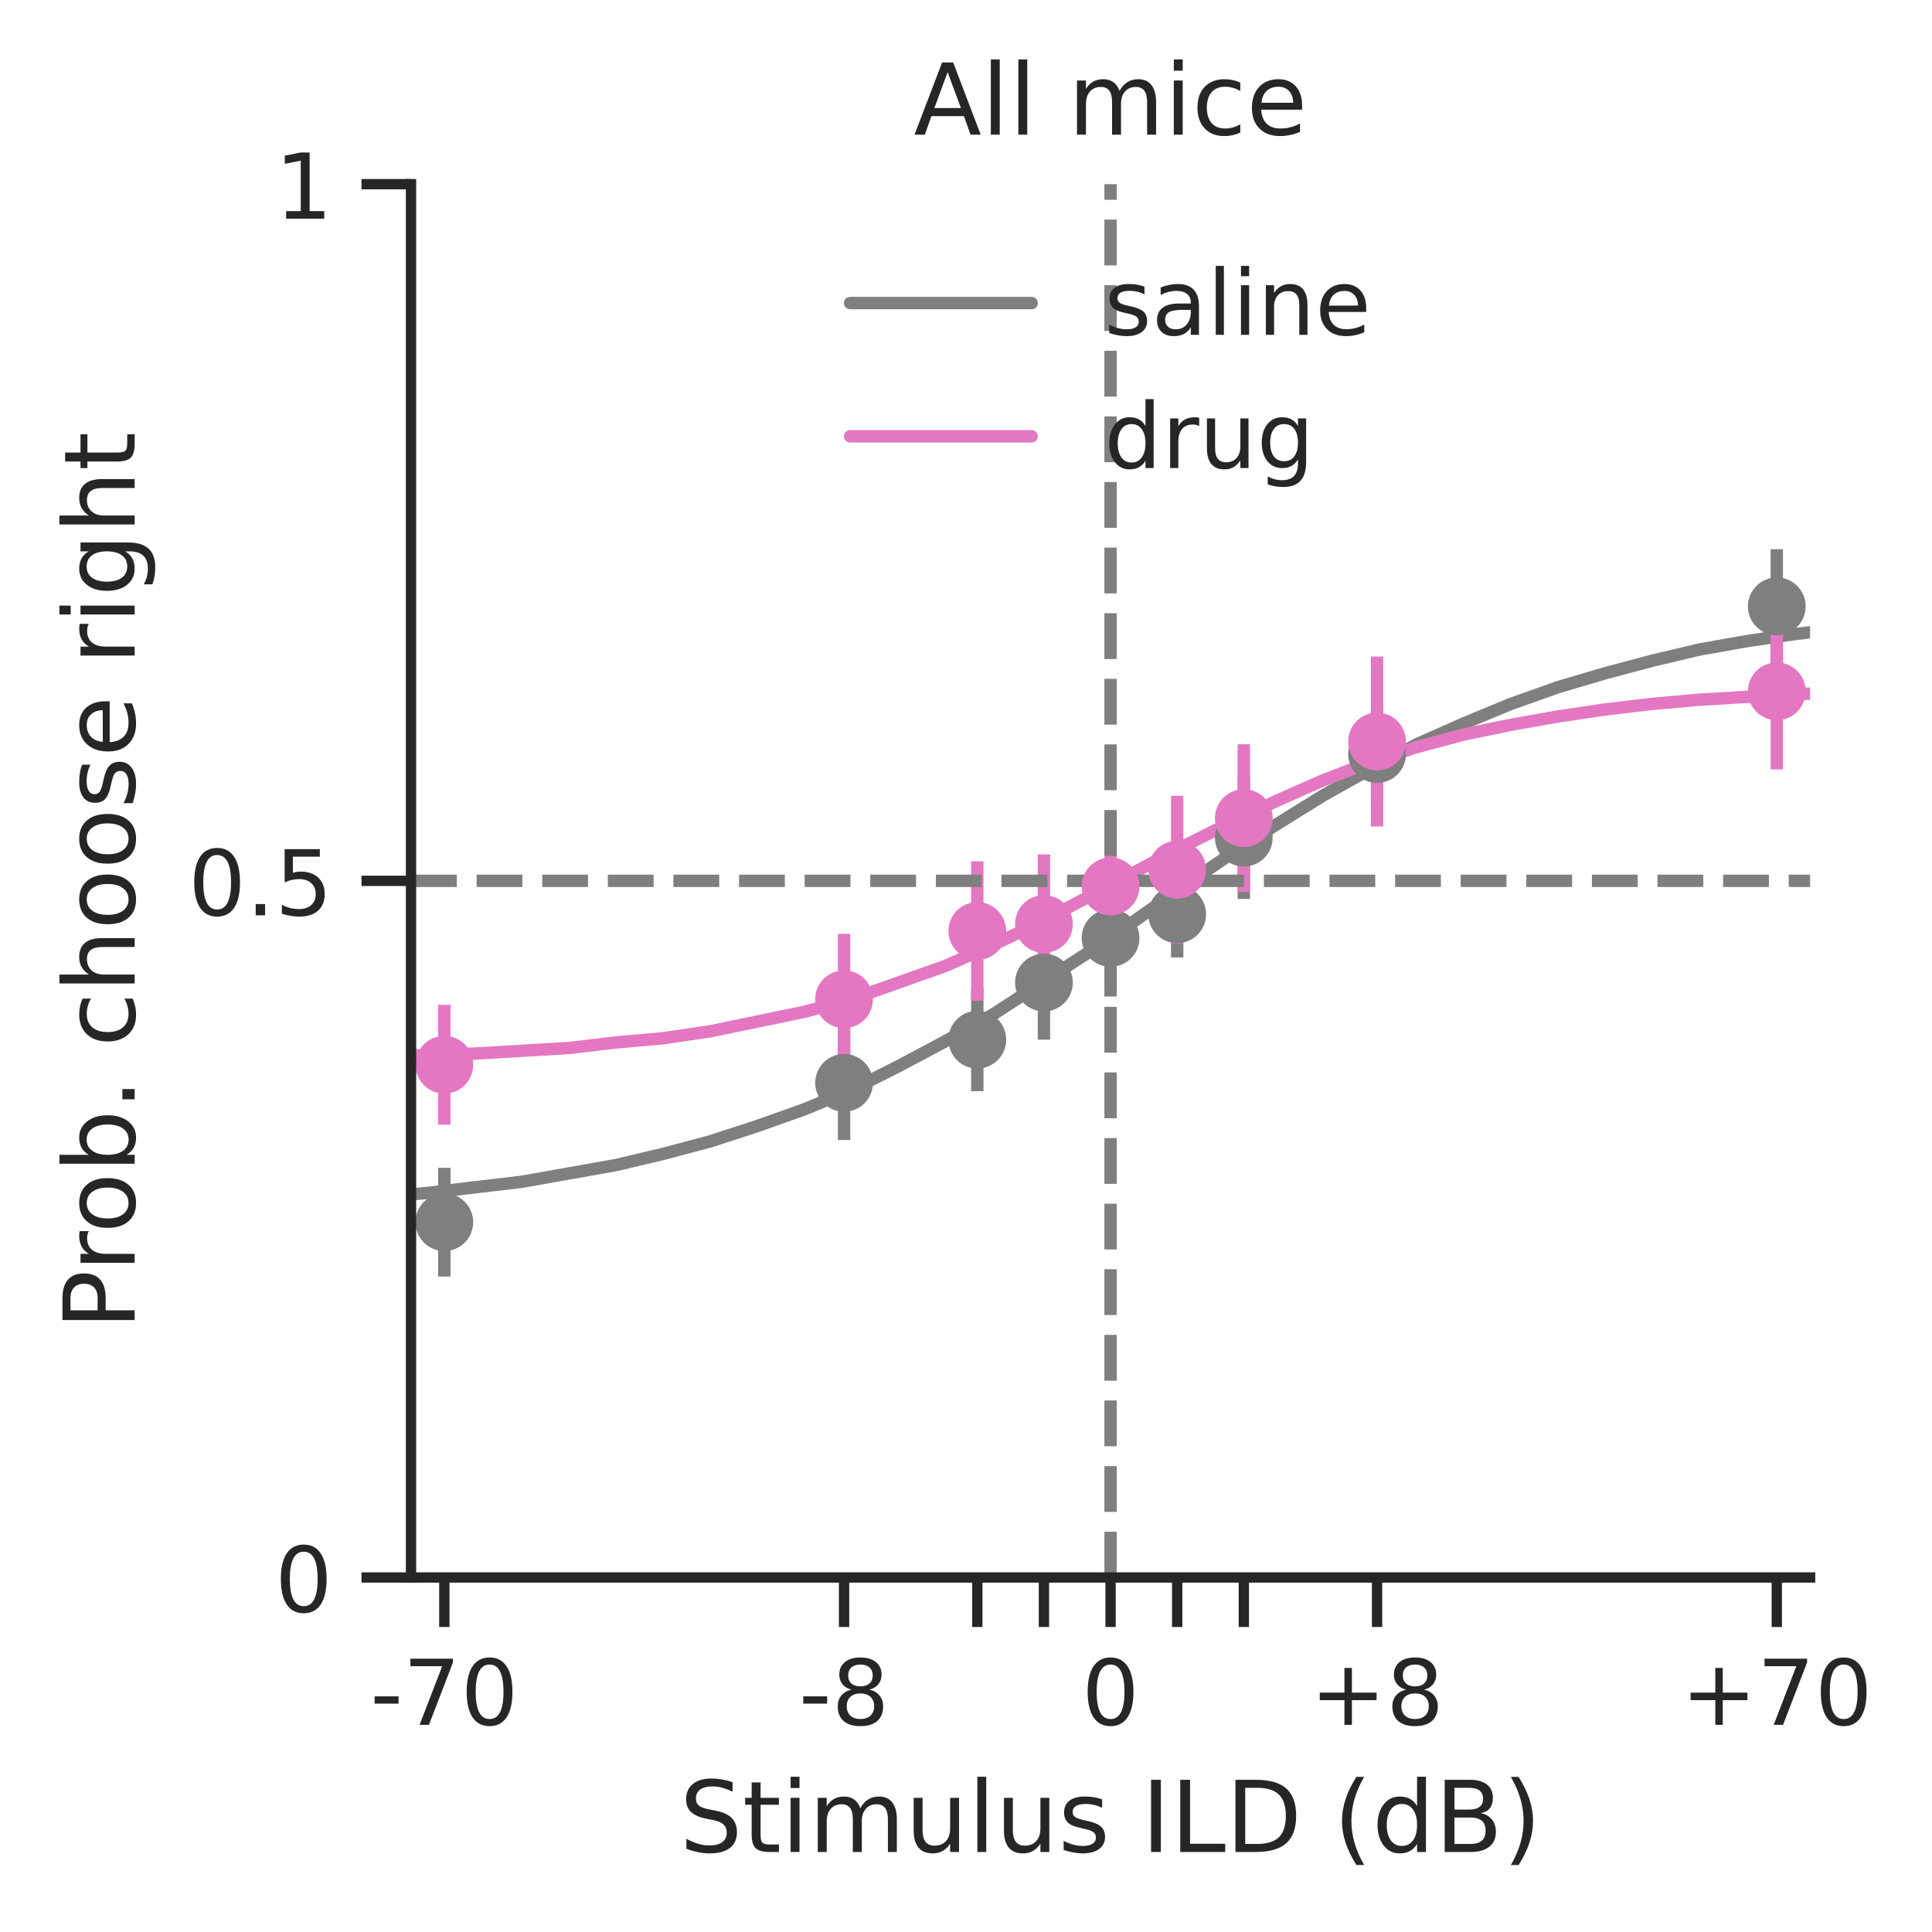
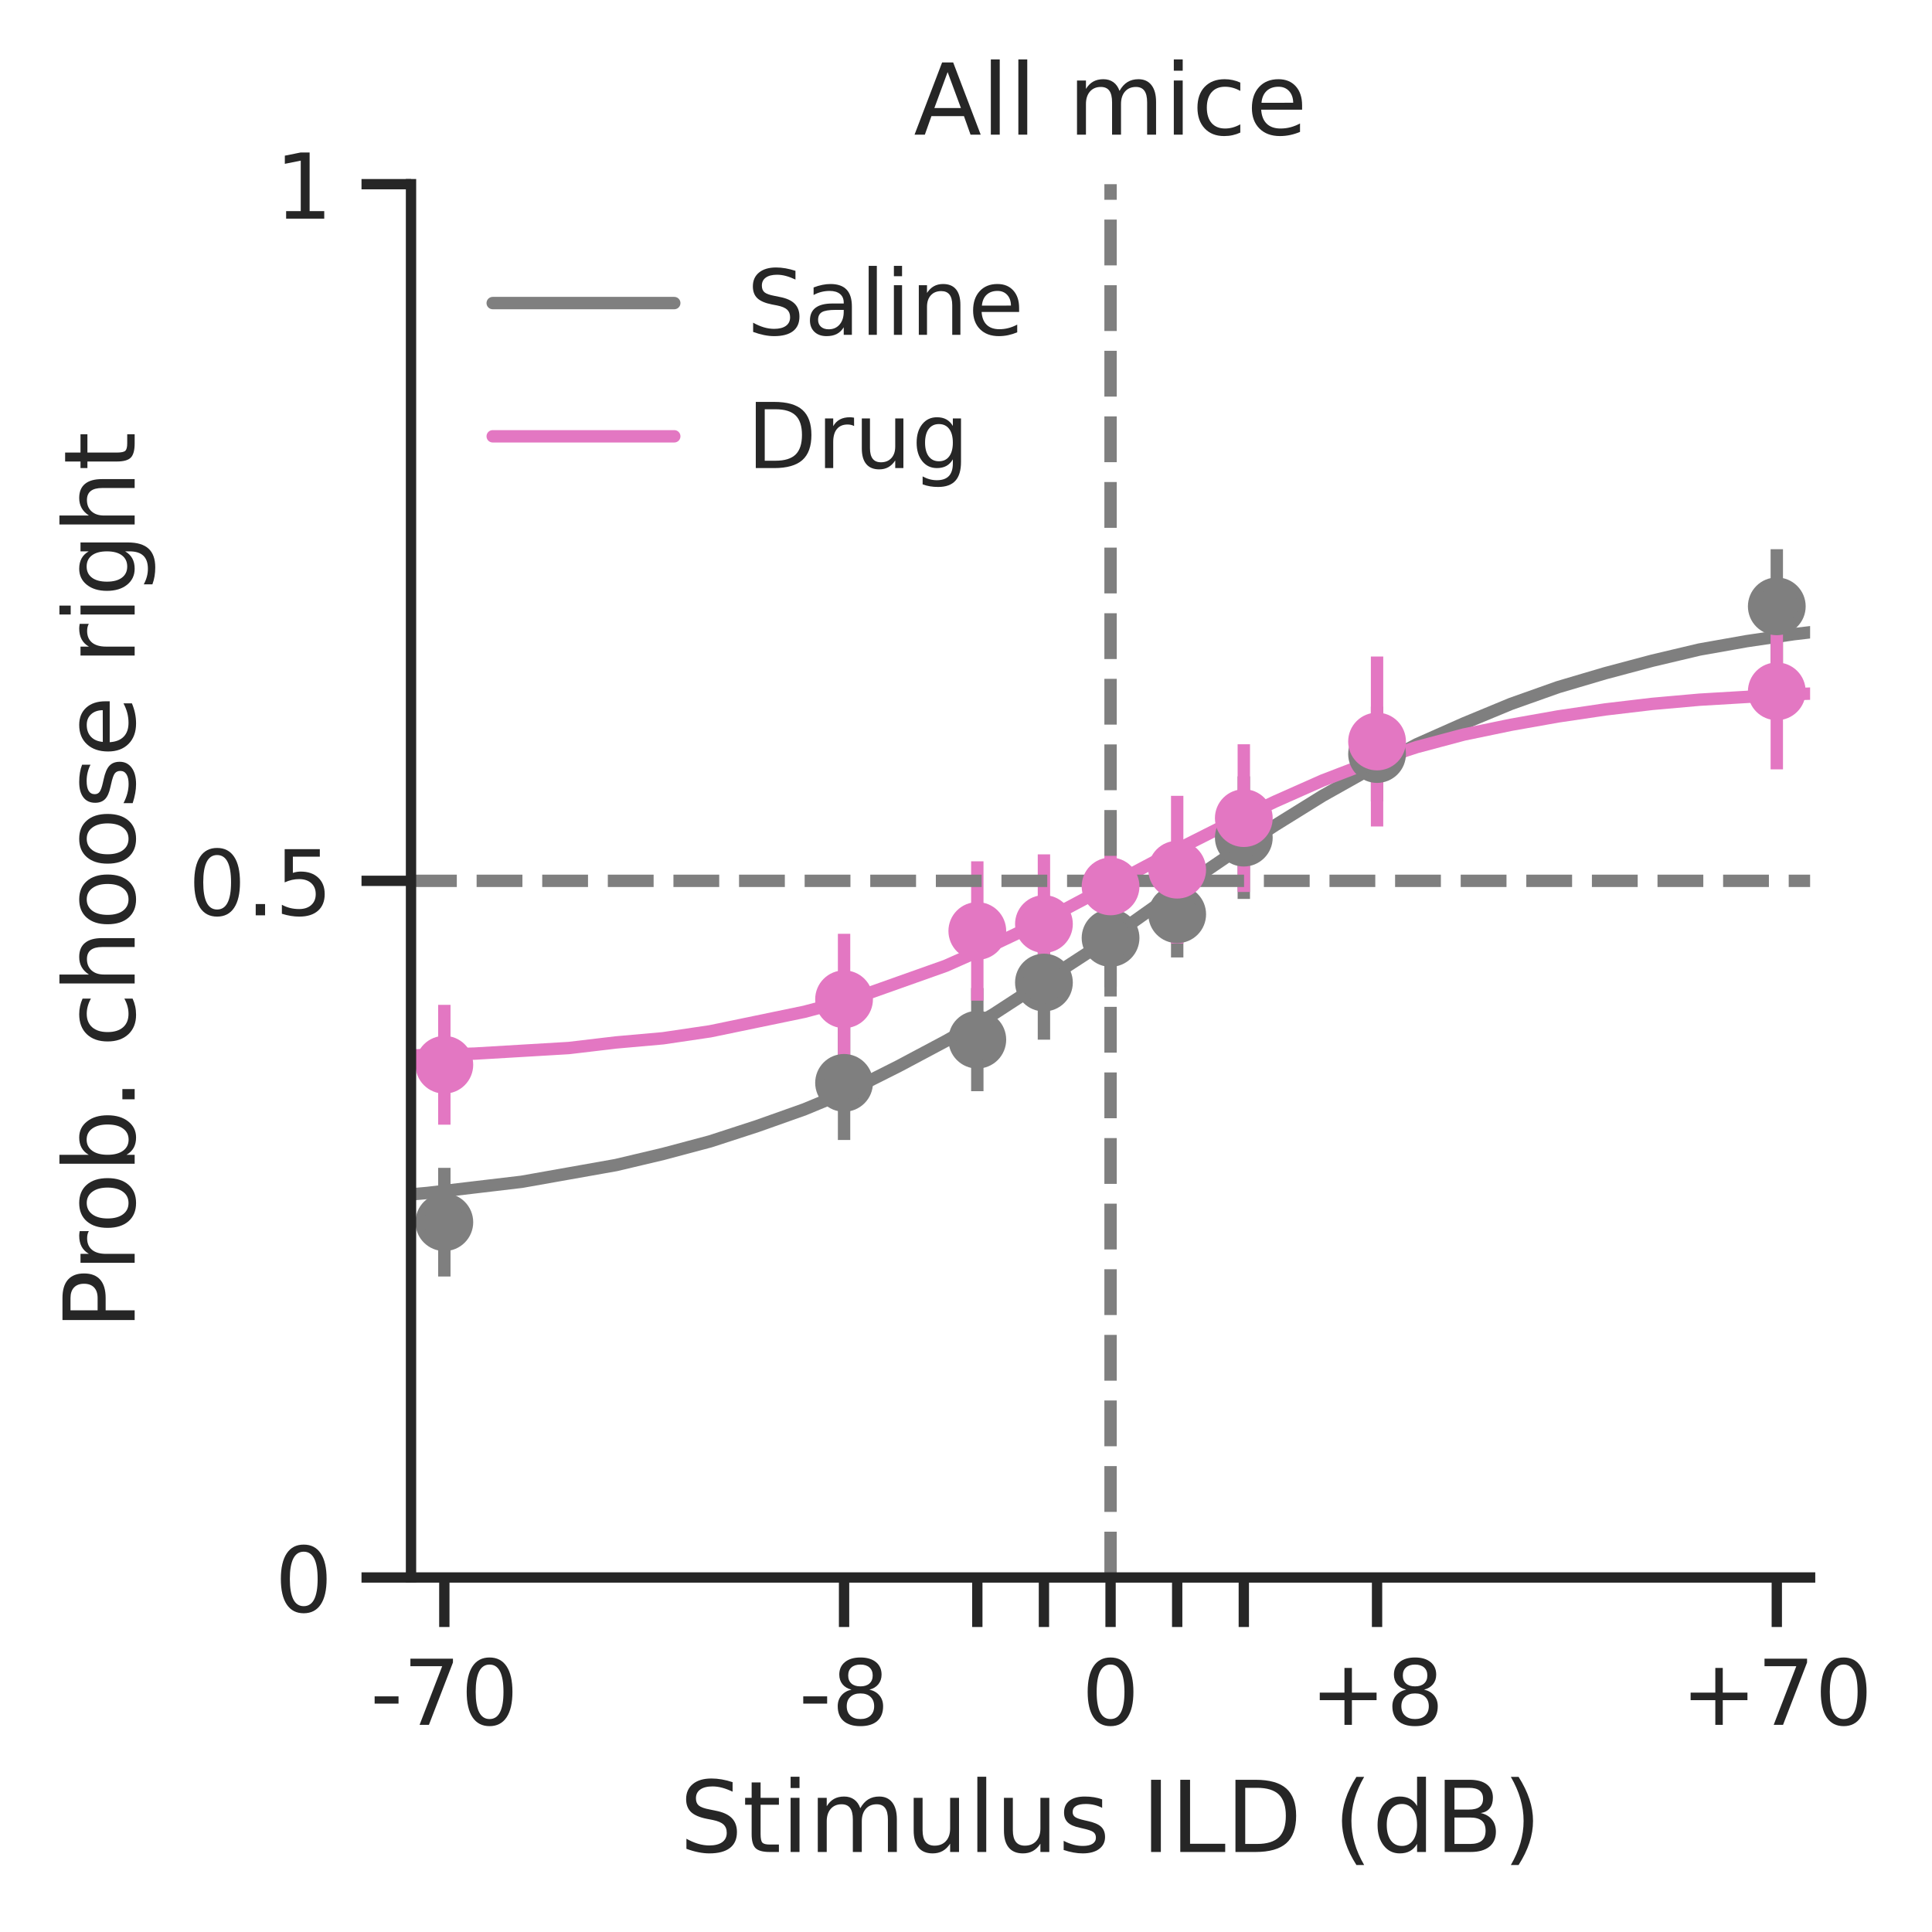
<svg xmlns="http://www.w3.org/2000/svg" xmlns:xlink="http://www.w3.org/1999/xlink" width="234.12pt" height="234.12pt" viewBox="0 0 234.12 234.12" version="1.1">
  <defs>
    <style type="text/css">*{stroke-linejoin: round; stroke-linecap: butt}</style>
  </defs>
  <g id="figure_1">
    <g id="patch_1">
      <path d="M 0 234.12  L 234.12 234.12  L 234.12 0  L 0 0  z " style="fill: #ffffff" />
    </g>
    <g id="axes_1">
      <g id="patch_2">
        <path d="M 49.807 191.16  L 219.349 191.16  L 219.349 22.318  L 49.807 22.318  z " style="fill: #ffffff" />
      </g>
      <g id="matplotlib.axis_1">
        <g id="xtick_1">
          <g id="line2d_1">
            <defs>
-               <path id="m20d8343353" d="M 0 0  L 0 6  " style="stroke: #262626; stroke-width: 1.25" />
-             </defs>
-             <g>
-               <use xlink:href="#m20d8343353" x="53.844" y="191.16" style="fill: #262626; stroke: #262626; stroke-width: 1.25" />
+               <path id="m8e6905bd36" d="M 0 0  L 0 6  " style="stroke: #262626; stroke-width: 1.25" />
+             </defs>
+             <g>
+               <use xlink:href="#m8e6905bd36" x="53.844" y="191.16" style="fill: #262626; stroke: #262626; stroke-width: 1.25" />
            </g>
          </g>
          <g id="text_1">
            <g style="fill: #262626" transform="translate(44.86085 209.0181) scale(0.11 -0.11)">
              <defs>
                <path id="DejaVuSans-2d" d="M 313 2009  L 1997 2009  L 1997 1497  L 313 1497  L 313 2009  z " transform="scale(0.015625)" />
                <path id="DejaVuSans-37" d="M 525 4666  L 3525 4666  L 3525 4397  L 1831 0  L 1172 0  L 2766 4134  L 525 4134  L 525 4666  z " transform="scale(0.015625)" />
                <path id="DejaVuSans-30" d="M 2034 4250  Q 1547 4250 1301 3770  Q 1056 3291 1056 2328  Q 1056 1369 1301 889  Q 1547 409 2034 409  Q 2525 409 2770 889  Q 3016 1369 3016 2328  Q 3016 3291 2770 3770  Q 2525 4250 2034 4250  z M 2034 4750  Q 2819 4750 3233 4129  Q 3647 3509 3647 2328  Q 3647 1150 3233 529  Q 2819 -91 2034 -91  Q 1250 -91 836 529  Q 422 1150 422 2328  Q 422 3509 836 4129  Q 1250 4750 2034 4750  z " transform="scale(0.015625)" />
              </defs>
              <use xlink:href="#DejaVuSans-2d" />
              <use xlink:href="#DejaVuSans-37" transform="translate(36.08398 0)" />
              <use xlink:href="#DejaVuSans-30" transform="translate(99.70703 0)" />
            </g>
          </g>
        </g>
        <g id="xtick_2">
          <g id="line2d_2">
            <g>
-               <use xlink:href="#m20d8343353" x="102.284" y="191.16" style="fill: #262626; stroke: #262626; stroke-width: 1.25" />
+               <use xlink:href="#m8e6905bd36" x="102.284" y="191.16" style="fill: #262626; stroke: #262626; stroke-width: 1.25" />
            </g>
          </g>
          <g id="text_2">
            <g style="fill: #262626" transform="translate(96.80076 209.0181) scale(0.11 -0.11)">
              <defs>
                <path id="DejaVuSans-38" d="M 2034 2216  Q 1584 2216 1326 1975  Q 1069 1734 1069 1313  Q 1069 891 1326 650  Q 1584 409 2034 409  Q 2484 409 2743 651  Q 3003 894 3003 1313  Q 3003 1734 2745 1975  Q 2488 2216 2034 2216  z M 1403 2484  Q 997 2584 770 2862  Q 544 3141 544 3541  Q 544 4100 942 4425  Q 1341 4750 2034 4750  Q 2731 4750 3128 4425  Q 3525 4100 3525 3541  Q 3525 3141 3298 2862  Q 3072 2584 2669 2484  Q 3125 2378 3379 2068  Q 3634 1759 3634 1313  Q 3634 634 3220 271  Q 2806 -91 2034 -91  Q 1263 -91 848 271  Q 434 634 434 1313  Q 434 1759 690 2068  Q 947 2378 1403 2484  z M 1172 3481  Q 1172 3119 1398 2916  Q 1625 2713 2034 2713  Q 2441 2713 2670 2916  Q 2900 3119 2900 3481  Q 2900 3844 2670 4047  Q 2441 4250 2034 4250  Q 1625 4250 1398 4047  Q 1172 3844 1172 3481  z " transform="scale(0.015625)" />
              </defs>
              <use xlink:href="#DejaVuSans-2d" />
              <use xlink:href="#DejaVuSans-38" transform="translate(36.08398 0)" />
            </g>
          </g>
        </g>
        <g id="xtick_3">
          <g id="line2d_3">
            <g>
-               <use xlink:href="#m20d8343353" x="118.431" y="191.16" style="fill: #262626; stroke: #262626; stroke-width: 1.25" />
+               <use xlink:href="#m8e6905bd36" x="118.431" y="191.16" style="fill: #262626; stroke: #262626; stroke-width: 1.25" />
            </g>
          </g>
        </g>
        <g id="xtick_4">
          <g id="line2d_4">
            <g>
-               <use xlink:href="#m20d8343353" x="126.505" y="191.16" style="fill: #262626; stroke: #262626; stroke-width: 1.25" />
+               <use xlink:href="#m8e6905bd36" x="126.505" y="191.16" style="fill: #262626; stroke: #262626; stroke-width: 1.25" />
            </g>
          </g>
        </g>
        <g id="xtick_5">
          <g id="line2d_5">
            <g>
-               <use xlink:href="#m20d8343353" x="134.578" y="191.16" style="fill: #262626; stroke: #262626; stroke-width: 1.25" />
+               <use xlink:href="#m8e6905bd36" x="134.578" y="191.16" style="fill: #262626; stroke: #262626; stroke-width: 1.25" />
            </g>
          </g>
          <g id="text_3">
            <g style="fill: #262626" transform="translate(131.0787 209.0181) scale(0.11 -0.11)">
              <use xlink:href="#DejaVuSans-30" />
            </g>
          </g>
        </g>
        <g id="xtick_6">
          <g id="line2d_6">
            <g>
-               <use xlink:href="#m20d8343353" x="142.652" y="191.16" style="fill: #262626; stroke: #262626; stroke-width: 1.25" />
+               <use xlink:href="#m8e6905bd36" x="142.652" y="191.16" style="fill: #262626; stroke: #262626; stroke-width: 1.25" />
            </g>
          </g>
        </g>
        <g id="xtick_7">
          <g id="line2d_7">
            <g>
-               <use xlink:href="#m20d8343353" x="150.725" y="191.16" style="fill: #262626; stroke: #262626; stroke-width: 1.25" />
+               <use xlink:href="#m8e6905bd36" x="150.725" y="191.16" style="fill: #262626; stroke: #262626; stroke-width: 1.25" />
            </g>
          </g>
        </g>
        <g id="xtick_8">
          <g id="line2d_8">
            <g>
-               <use xlink:href="#m20d8343353" x="166.872" y="191.16" style="fill: #262626; stroke: #262626; stroke-width: 1.25" />
+               <use xlink:href="#m8e6905bd36" x="166.872" y="191.16" style="fill: #262626; stroke: #262626; stroke-width: 1.25" />
            </g>
          </g>
          <g id="text_4">
            <g style="fill: #262626" transform="translate(158.7636 209.0181) scale(0.11 -0.11)">
              <defs>
                <path id="DejaVuSans-2b" d="M 2944 4013  L 2944 2272  L 4684 2272  L 4684 1741  L 2944 1741  L 2944 0  L 2419 0  L 2419 1741  L 678 1741  L 678 2272  L 2419 2272  L 2419 4013  L 2944 4013  z " transform="scale(0.015625)" />
              </defs>
              <use xlink:href="#DejaVuSans-2b" />
              <use xlink:href="#DejaVuSans-38" transform="translate(83.78906 0)" />
            </g>
          </g>
        </g>
        <g id="xtick_9">
          <g id="line2d_9">
            <g>
-               <use xlink:href="#m20d8343353" x="215.312" y="191.16" style="fill: #262626; stroke: #262626; stroke-width: 1.25" />
+               <use xlink:href="#m8e6905bd36" x="215.312" y="191.16" style="fill: #262626; stroke: #262626; stroke-width: 1.25" />
            </g>
          </g>
          <g id="text_5">
            <g style="fill: #262626" transform="translate(203.7048 209.0181) scale(0.11 -0.11)">
              <use xlink:href="#DejaVuSans-2b" />
              <use xlink:href="#DejaVuSans-37" transform="translate(83.78906 0)" />
              <use xlink:href="#DejaVuSans-30" transform="translate(147.4121 0)" />
            </g>
          </g>
        </g>
        <g id="text_6">
          <g style="fill: #262626" transform="translate(82.35375 224.4239) scale(0.12 -0.12)">
            <defs>
              <path id="DejaVuSans-53" d="M 3425 4513  L 3425 3897  Q 3066 4069 2747 4153  Q 2428 4238 2131 4238  Q 1616 4238 1336 4038  Q 1056 3838 1056 3469  Q 1056 3159 1242 3001  Q 1428 2844 1947 2747  L 2328 2669  Q 3034 2534 3370 2195  Q 3706 1856 3706 1288  Q 3706 609 3251 259  Q 2797 -91 1919 -91  Q 1588 -91 1214 -16  Q 841 59 441 206  L 441 856  Q 825 641 1194 531  Q 1563 422 1919 422  Q 2459 422 2753 634  Q 3047 847 3047 1241  Q 3047 1584 2836 1778  Q 2625 1972 2144 2069  L 1759 2144  Q 1053 2284 737 2584  Q 422 2884 422 3419  Q 422 4038 858 4394  Q 1294 4750 2059 4750  Q 2388 4750 2728 4690  Q 3069 4631 3425 4513  z " transform="scale(0.015625)" />
              <path id="DejaVuSans-74" d="M 1172 4494  L 1172 3500  L 2356 3500  L 2356 3053  L 1172 3053  L 1172 1153  Q 1172 725 1289 603  Q 1406 481 1766 481  L 2356 481  L 2356 0  L 1766 0  Q 1100 0 847 248  Q 594 497 594 1153  L 594 3053  L 172 3053  L 172 3500  L 594 3500  L 594 4494  L 1172 4494  z " transform="scale(0.015625)" />
              <path id="DejaVuSans-69" d="M 603 3500  L 1178 3500  L 1178 0  L 603 0  L 603 3500  z M 603 4863  L 1178 4863  L 1178 4134  L 603 4134  L 603 4863  z " transform="scale(0.015625)" />
              <path id="DejaVuSans-6d" d="M 3328 2828  Q 3544 3216 3844 3400  Q 4144 3584 4550 3584  Q 5097 3584 5394 3201  Q 5691 2819 5691 2113  L 5691 0  L 5113 0  L 5113 2094  Q 5113 2597 4934 2840  Q 4756 3084 4391 3084  Q 3944 3084 3684 2787  Q 3425 2491 3425 1978  L 3425 0  L 2847 0  L 2847 2094  Q 2847 2600 2669 2842  Q 2491 3084 2119 3084  Q 1678 3084 1418 2786  Q 1159 2488 1159 1978  L 1159 0  L 581 0  L 581 3500  L 1159 3500  L 1159 2956  Q 1356 3278 1631 3431  Q 1906 3584 2284 3584  Q 2666 3584 2933 3390  Q 3200 3197 3328 2828  z " transform="scale(0.015625)" />
              <path id="DejaVuSans-75" d="M 544 1381  L 544 3500  L 1119 3500  L 1119 1403  Q 1119 906 1312 657  Q 1506 409 1894 409  Q 2359 409 2629 706  Q 2900 1003 2900 1516  L 2900 3500  L 3475 3500  L 3475 0  L 2900 0  L 2900 538  Q 2691 219 2414 64  Q 2138 -91 1772 -91  Q 1169 -91 856 284  Q 544 659 544 1381  z M 1991 3584  L 1991 3584  z " transform="scale(0.015625)" />
              <path id="DejaVuSans-6c" d="M 603 4863  L 1178 4863  L 1178 0  L 603 0  L 603 4863  z " transform="scale(0.015625)" />
              <path id="DejaVuSans-73" d="M 2834 3397  L 2834 2853  Q 2591 2978 2328 3040  Q 2066 3103 1784 3103  Q 1356 3103 1142 2972  Q 928 2841 928 2578  Q 928 2378 1081 2264  Q 1234 2150 1697 2047  L 1894 2003  Q 2506 1872 2764 1633  Q 3022 1394 3022 966  Q 3022 478 2636 193  Q 2250 -91 1575 -91  Q 1294 -91 989 -36  Q 684 19 347 128  L 347 722  Q 666 556 975 473  Q 1284 391 1588 391  Q 1994 391 2212 530  Q 2431 669 2431 922  Q 2431 1156 2273 1281  Q 2116 1406 1581 1522  L 1381 1569  Q 847 1681 609 1914  Q 372 2147 372 2553  Q 372 3047 722 3315  Q 1072 3584 1716 3584  Q 2034 3584 2315 3537  Q 2597 3491 2834 3397  z " transform="scale(0.015625)" />
              <path id="DejaVuSans-20" transform="scale(0.015625)" />
              <path id="DejaVuSans-49" d="M 628 4666  L 1259 4666  L 1259 0  L 628 0  L 628 4666  z " transform="scale(0.015625)" />
              <path id="DejaVuSans-4c" d="M 628 4666  L 1259 4666  L 1259 531  L 3531 531  L 3531 0  L 628 0  L 628 4666  z " transform="scale(0.015625)" />
              <path id="DejaVuSans-44" d="M 1259 4147  L 1259 519  L 2022 519  Q 2988 519 3436 956  Q 3884 1394 3884 2338  Q 3884 3275 3436 3711  Q 2988 4147 2022 4147  L 1259 4147  z M 628 4666  L 1925 4666  Q 3281 4666 3915 4102  Q 4550 3538 4550 2338  Q 4550 1131 3912 565  Q 3275 0 1925 0  L 628 0  L 628 4666  z " transform="scale(0.015625)" />
              <path id="DejaVuSans-28" d="M 1984 4856  Q 1566 4138 1362 3434  Q 1159 2731 1159 2009  Q 1159 1288 1364 580  Q 1569 -128 1984 -844  L 1484 -844  Q 1016 -109 783 600  Q 550 1309 550 2009  Q 550 2706 781 3412  Q 1013 4119 1484 4856  L 1984 4856  z " transform="scale(0.015625)" />
              <path id="DejaVuSans-64" d="M 2906 2969  L 2906 4863  L 3481 4863  L 3481 0  L 2906 0  L 2906 525  Q 2725 213 2448 61  Q 2172 -91 1784 -91  Q 1150 -91 751 415  Q 353 922 353 1747  Q 353 2572 751 3078  Q 1150 3584 1784 3584  Q 2172 3584 2448 3432  Q 2725 3281 2906 2969  z M 947 1747  Q 947 1113 1208 752  Q 1469 391 1925 391  Q 2381 391 2643 752  Q 2906 1113 2906 1747  Q 2906 2381 2643 2742  Q 2381 3103 1925 3103  Q 1469 3103 1208 2742  Q 947 2381 947 1747  z " transform="scale(0.015625)" />
              <path id="DejaVuSans-42" d="M 1259 2228  L 1259 519  L 2272 519  Q 2781 519 3026 730  Q 3272 941 3272 1375  Q 3272 1813 3026 2020  Q 2781 2228 2272 2228  L 1259 2228  z M 1259 4147  L 1259 2741  L 2194 2741  Q 2656 2741 2882 2914  Q 3109 3088 3109 3444  Q 3109 3797 2882 3972  Q 2656 4147 2194 4147  L 1259 4147  z M 628 4666  L 2241 4666  Q 2963 4666 3353 4366  Q 3744 4066 3744 3513  Q 3744 3084 3544 2831  Q 3344 2578 2956 2516  Q 3422 2416 3680 2098  Q 3938 1781 3938 1306  Q 3938 681 3513 340  Q 3088 0 2303 0  L 628 0  L 628 4666  z " transform="scale(0.015625)" />
              <path id="DejaVuSans-29" d="M 513 4856  L 1013 4856  Q 1481 4119 1714 3412  Q 1947 2706 1947 2009  Q 1947 1309 1714 600  Q 1481 -109 1013 -844  L 513 -844  Q 928 -128 1133 580  Q 1338 1288 1338 2009  Q 1338 2731 1133 3434  Q 928 4138 513 4856  z " transform="scale(0.015625)" />
            </defs>
            <use xlink:href="#DejaVuSans-53" />
            <use xlink:href="#DejaVuSans-74" transform="translate(63.47656 0)" />
            <use xlink:href="#DejaVuSans-69" transform="translate(102.6855 0)" />
            <use xlink:href="#DejaVuSans-6d" transform="translate(130.4688 0)" />
            <use xlink:href="#DejaVuSans-75" transform="translate(227.8809 0)" />
            <use xlink:href="#DejaVuSans-6c" transform="translate(291.2598 0)" />
            <use xlink:href="#DejaVuSans-75" transform="translate(319.043 0)" />
            <use xlink:href="#DejaVuSans-73" transform="translate(382.4219 0)" />
            <use xlink:href="#DejaVuSans-20" transform="translate(434.5215 0)" />
            <use xlink:href="#DejaVuSans-49" transform="translate(466.3086 0)" />
            <use xlink:href="#DejaVuSans-4c" transform="translate(495.8008 0)" />
            <use xlink:href="#DejaVuSans-44" transform="translate(551.5137 0)" />
            <use xlink:href="#DejaVuSans-20" transform="translate(628.5156 0)" />
            <use xlink:href="#DejaVuSans-28" transform="translate(660.3027 0)" />
            <use xlink:href="#DejaVuSans-64" transform="translate(699.3164 0)" />
            <use xlink:href="#DejaVuSans-42" transform="translate(762.793 0)" />
            <use xlink:href="#DejaVuSans-29" transform="translate(831.3965 0)" />
          </g>
        </g>
      </g>
      <g id="matplotlib.axis_2">
        <g id="ytick_1">
          <g id="line2d_10">
            <defs>
-               <path id="m06956ba111" d="M 0 0  L -6 0  " style="stroke: #262626; stroke-width: 1.25" />
-             </defs>
-             <g>
-               <use xlink:href="#m06956ba111" x="49.807" y="191.16" style="fill: #262626; stroke: #262626; stroke-width: 1.25" />
+               <path id="m8981c73f4f" d="M 0 0  L -6 0  " style="stroke: #262626; stroke-width: 1.25" />
+             </defs>
+             <g>
+               <use xlink:href="#m8981c73f4f" x="49.807" y="191.16" style="fill: #262626; stroke: #262626; stroke-width: 1.25" />
            </g>
          </g>
          <g id="text_7">
            <g style="fill: #262626" transform="translate(33.30844 195.339) scale(0.11 -0.11)">
              <use xlink:href="#DejaVuSans-30" />
            </g>
          </g>
        </g>
        <g id="ytick_2">
          <g id="line2d_11">
            <g>
-               <use xlink:href="#m06956ba111" x="49.807" y="106.739" style="fill: #262626; stroke: #262626; stroke-width: 1.25" />
+               <use xlink:href="#m8981c73f4f" x="49.807" y="106.739" style="fill: #262626; stroke: #262626; stroke-width: 1.25" />
            </g>
          </g>
          <g id="text_8">
            <g style="fill: #262626" transform="translate(22.81375 110.9181) scale(0.11 -0.11)">
              <defs>
                <path id="DejaVuSans-2e" d="M 684 794  L 1344 794  L 1344 0  L 684 0  L 684 794  z " transform="scale(0.015625)" />
                <path id="DejaVuSans-35" d="M 691 4666  L 3169 4666  L 3169 4134  L 1269 4134  L 1269 2991  Q 1406 3038 1543 3061  Q 1681 3084 1819 3084  Q 2600 3084 3056 2656  Q 3513 2228 3513 1497  Q 3513 744 3044 326  Q 2575 -91 1722 -91  Q 1428 -91 1123 -41  Q 819 9 494 109  L 494 744  Q 775 591 1075 516  Q 1375 441 1709 441  Q 2250 441 2565 725  Q 2881 1009 2881 1497  Q 2881 1984 2565 2268  Q 2250 2553 1709 2553  Q 1456 2553 1204 2497  Q 953 2441 691 2322  L 691 4666  z " transform="scale(0.015625)" />
              </defs>
              <use xlink:href="#DejaVuSans-30" />
              <use xlink:href="#DejaVuSans-2e" transform="translate(63.62305 0)" />
              <use xlink:href="#DejaVuSans-35" transform="translate(95.41016 0)" />
            </g>
          </g>
        </g>
        <g id="ytick_3">
          <g id="line2d_12">
            <g>
-               <use xlink:href="#m06956ba111" x="49.807" y="22.318" style="fill: #262626; stroke: #262626; stroke-width: 1.25" />
+               <use xlink:href="#m8981c73f4f" x="49.807" y="22.318" style="fill: #262626; stroke: #262626; stroke-width: 1.25" />
            </g>
          </g>
          <g id="text_9">
            <g style="fill: #262626" transform="translate(33.30844 26.49727) scale(0.11 -0.11)">
              <defs>
                <path id="DejaVuSans-31" d="M 794 531  L 1825 531  L 1825 4091  L 703 3866  L 703 4441  L 1819 4666  L 2450 4666  L 2450 531  L 3481 531  L 3481 0  L 794 0  L 794 531  z " transform="scale(0.015625)" />
              </defs>
              <use xlink:href="#DejaVuSans-31" />
            </g>
          </g>
        </g>
        <g id="text_10">
          <g style="fill: #262626" transform="translate(16.31812 161.143) rotate(-90) scale(0.12 -0.12)">
            <defs>
              <path id="DejaVuSans-50" d="M 1259 4147  L 1259 2394  L 2053 2394  Q 2494 2394 2734 2622  Q 2975 2850 2975 3272  Q 2975 3691 2734 3919  Q 2494 4147 2053 4147  L 1259 4147  z M 628 4666  L 2053 4666  Q 2838 4666 3239 4311  Q 3641 3956 3641 3272  Q 3641 2581 3239 2228  Q 2838 1875 2053 1875  L 1259 1875  L 1259 0  L 628 0  L 628 4666  z " transform="scale(0.015625)" />
              <path id="DejaVuSans-72" d="M 2631 2963  Q 2534 3019 2420 3045  Q 2306 3072 2169 3072  Q 1681 3072 1420 2755  Q 1159 2438 1159 1844  L 1159 0  L 581 0  L 581 3500  L 1159 3500  L 1159 2956  Q 1341 3275 1631 3429  Q 1922 3584 2338 3584  Q 2397 3584 2469 3576  Q 2541 3569 2628 3553  L 2631 2963  z " transform="scale(0.015625)" />
              <path id="DejaVuSans-6f" d="M 1959 3097  Q 1497 3097 1228 2736  Q 959 2375 959 1747  Q 959 1119 1226 758  Q 1494 397 1959 397  Q 2419 397 2687 759  Q 2956 1122 2956 1747  Q 2956 2369 2687 2733  Q 2419 3097 1959 3097  z M 1959 3584  Q 2709 3584 3137 3096  Q 3566 2609 3566 1747  Q 3566 888 3137 398  Q 2709 -91 1959 -91  Q 1206 -91 779 398  Q 353 888 353 1747  Q 353 2609 779 3096  Q 1206 3584 1959 3584  z " transform="scale(0.015625)" />
              <path id="DejaVuSans-62" d="M 3116 1747  Q 3116 2381 2855 2742  Q 2594 3103 2138 3103  Q 1681 3103 1420 2742  Q 1159 2381 1159 1747  Q 1159 1113 1420 752  Q 1681 391 2138 391  Q 2594 391 2855 752  Q 3116 1113 3116 1747  z M 1159 2969  Q 1341 3281 1617 3432  Q 1894 3584 2278 3584  Q 2916 3584 3314 3078  Q 3713 2572 3713 1747  Q 3713 922 3314 415  Q 2916 -91 2278 -91  Q 1894 -91 1617 61  Q 1341 213 1159 525  L 1159 0  L 581 0  L 581 4863  L 1159 4863  L 1159 2969  z " transform="scale(0.015625)" />
              <path id="DejaVuSans-63" d="M 3122 3366  L 3122 2828  Q 2878 2963 2633 3030  Q 2388 3097 2138 3097  Q 1578 3097 1268 2742  Q 959 2388 959 1747  Q 959 1106 1268 751  Q 1578 397 2138 397  Q 2388 397 2633 464  Q 2878 531 3122 666  L 3122 134  Q 2881 22 2623 -34  Q 2366 -91 2075 -91  Q 1284 -91 818 406  Q 353 903 353 1747  Q 353 2603 823 3093  Q 1294 3584 2113 3584  Q 2378 3584 2631 3529  Q 2884 3475 3122 3366  z " transform="scale(0.015625)" />
              <path id="DejaVuSans-68" d="M 3513 2113  L 3513 0  L 2938 0  L 2938 2094  Q 2938 2591 2744 2837  Q 2550 3084 2163 3084  Q 1697 3084 1428 2787  Q 1159 2491 1159 1978  L 1159 0  L 581 0  L 581 4863  L 1159 4863  L 1159 2956  Q 1366 3272 1645 3428  Q 1925 3584 2291 3584  Q 2894 3584 3203 3211  Q 3513 2838 3513 2113  z " transform="scale(0.015625)" />
              <path id="DejaVuSans-65" d="M 3597 1894  L 3597 1613  L 953 1613  Q 991 1019 1311 708  Q 1631 397 2203 397  Q 2534 397 2845 478  Q 3156 559 3463 722  L 3463 178  Q 3153 47 2828 -22  Q 2503 -91 2169 -91  Q 1331 -91 842 396  Q 353 884 353 1716  Q 353 2575 817 3079  Q 1281 3584 2069 3584  Q 2775 3584 3186 3129  Q 3597 2675 3597 1894  z M 3022 2063  Q 3016 2534 2758 2815  Q 2500 3097 2075 3097  Q 1594 3097 1305 2825  Q 1016 2553 972 2059  L 3022 2063  z " transform="scale(0.015625)" />
              <path id="DejaVuSans-67" d="M 2906 1791  Q 2906 2416 2648 2759  Q 2391 3103 1925 3103  Q 1463 3103 1205 2759  Q 947 2416 947 1791  Q 947 1169 1205 825  Q 1463 481 1925 481  Q 2391 481 2648 825  Q 2906 1169 2906 1791  z M 3481 434  Q 3481 -459 3084 -895  Q 2688 -1331 1869 -1331  Q 1566 -1331 1297 -1286  Q 1028 -1241 775 -1147  L 775 -588  Q 1028 -725 1275 -790  Q 1522 -856 1778 -856  Q 2344 -856 2625 -561  Q 2906 -266 2906 331  L 2906 616  Q 2728 306 2450 153  Q 2172 0 1784 0  Q 1141 0 747 490  Q 353 981 353 1791  Q 353 2603 747 3093  Q 1141 3584 1784 3584  Q 2172 3584 2450 3431  Q 2728 3278 2906 2969  L 2906 3500  L 3481 3500  L 3481 434  z " transform="scale(0.015625)" />
            </defs>
            <use xlink:href="#DejaVuSans-50" />
            <use xlink:href="#DejaVuSans-72" transform="translate(58.55273 0)" />
            <use xlink:href="#DejaVuSans-6f" transform="translate(97.41602 0)" />
            <use xlink:href="#DejaVuSans-62" transform="translate(158.5977 0)" />
            <use xlink:href="#DejaVuSans-2e" transform="translate(222.0742 0)" />
            <use xlink:href="#DejaVuSans-20" transform="translate(253.8613 0)" />
            <use xlink:href="#DejaVuSans-63" transform="translate(285.6484 0)" />
            <use xlink:href="#DejaVuSans-68" transform="translate(340.6289 0)" />
            <use xlink:href="#DejaVuSans-6f" transform="translate(404.0078 0)" />
            <use xlink:href="#DejaVuSans-6f" transform="translate(465.1895 0)" />
            <use xlink:href="#DejaVuSans-73" transform="translate(526.3711 0)" />
            <use xlink:href="#DejaVuSans-65" transform="translate(578.4707 0)" />
            <use xlink:href="#DejaVuSans-20" transform="translate(639.9941 0)" />
            <use xlink:href="#DejaVuSans-72" transform="translate(671.7812 0)" />
            <use xlink:href="#DejaVuSans-69" transform="translate(712.8945 0)" />
            <use xlink:href="#DejaVuSans-67" transform="translate(740.6777 0)" />
            <use xlink:href="#DejaVuSans-68" transform="translate(804.1543 0)" />
            <use xlink:href="#DejaVuSans-74" transform="translate(867.5332 0)" />
          </g>
        </g>
      </g>
      <g id="line2d_13">
-         <path d="M -1 146.923  L 0.429 146.923  L 6.137 146.754  L 11.846 146.586  L 17.554 146.417  L 23.263 146.248  L 28.971 146.079  L 34.68 145.741  L 40.388 145.404  L 46.097 145.066  L 51.805 144.56  L 57.514 143.884  L 63.222 143.209  L 68.931 142.196  L 74.639 141.183  L 80.348 139.832  L 86.056 138.312  L 91.765 136.455  L 97.473 134.429  L 103.181 132.065  L 108.89 129.195  L 114.598 126.156  L 120.307 122.948  L 126.015 119.233  L 131.724 115.519  L 137.432 111.635  L 143.141 107.583  L 148.849 103.7  L 154.558 99.985  L 160.266 96.44  L 165.975 93.232  L 171.683 90.192  L 177.392 87.66  L 183.1 85.296  L 188.809 83.27  L 194.517 81.582  L 200.226 80.062  L 205.934 78.711  L 211.643 77.698  L 217.351 76.854  L 223.06 76.179  L 228.768 75.503  L 234.477 75.166  L 235.12 75.108  " clip-path="url(#pd34ee65d87)" style="fill: none; stroke: #7f7f7f; stroke-width: 1.5; stroke-linecap: round" />
+         <path d="M -1 146.923  L 0.429 146.923  L 6.137 146.754  L 11.846 146.586  L 17.554 146.417  L 23.263 146.248  L 28.971 146.079  L 34.68 145.741  L 40.388 145.404  L 46.097 145.066  L 51.805 144.56  L 57.514 143.884  L 63.222 143.209  L 68.931 142.196  L 74.639 141.183  L 80.348 139.832  L 86.056 138.312  L 91.765 136.455  L 97.473 134.429  L 103.181 132.065  L 108.89 129.195  L 114.598 126.156  L 120.307 122.948  L 126.015 119.233  L 131.724 115.519  L 137.432 111.635  L 143.141 107.583  L 148.849 103.7  L 154.558 99.985  L 160.266 96.44  L 165.975 93.232  L 171.683 90.192  L 177.392 87.66  L 183.1 85.296  L 188.809 83.27  L 194.517 81.582  L 200.226 80.062  L 205.934 78.711  L 211.643 77.698  L 217.351 76.854  L 223.06 76.179  L 228.768 75.503  L 234.477 75.166  L 235.12 75.108  " clip-path="url(#p08833afed8)" style="fill: none; stroke: #7f7f7f; stroke-width: 1.5; stroke-linecap: round" />
      </g>
      <g id="LineCollection_1">
-         <path d="M 53.844 154.69  L 53.844 141.52  " clip-path="url(#pd34ee65d87)" style="fill: none; stroke: #7f7f7f; stroke-width: 1.5" />
-         <path d="M 102.284 138.144  L 102.284 124.299  " clip-path="url(#pd34ee65d87)" style="fill: none; stroke: #7f7f7f; stroke-width: 1.5" />
-         <path d="M 118.431 132.234  L 118.431 119.74  " clip-path="url(#pd34ee65d87)" style="fill: none; stroke: #7f7f7f; stroke-width: 1.5" />
-         <path d="M 126.505 125.987  L 126.505 112.142  " clip-path="url(#pd34ee65d87)" style="fill: none; stroke: #7f7f7f; stroke-width: 1.5" />
-         <path d="M 134.578 120.753  L 134.578 106.57  " clip-path="url(#pd34ee65d87)" style="fill: none; stroke: #7f7f7f; stroke-width: 1.5" />
-         <path d="M 142.652 116.025  L 142.652 105.557  " clip-path="url(#pd34ee65d87)" style="fill: none; stroke: #7f7f7f; stroke-width: 1.5" />
-         <path d="M 150.725 108.934  L 150.725 94.076  " clip-path="url(#pd34ee65d87)" style="fill: none; stroke: #7f7f7f; stroke-width: 1.5" />
-         <path d="M 166.872 97.115  L 166.872 85.634  " clip-path="url(#pd34ee65d87)" style="fill: none; stroke: #7f7f7f; stroke-width: 1.5" />
-         <path d="M 215.312 80.4  L 215.312 66.555  " clip-path="url(#pd34ee65d87)" style="fill: none; stroke: #7f7f7f; stroke-width: 1.5" />
+         <path d="M 53.844 154.69  L 53.844 141.52  " clip-path="url(#p08833afed8)" style="fill: none; stroke: #7f7f7f; stroke-width: 1.5" />
+         <path d="M 102.284 138.144  L 102.284 124.299  " clip-path="url(#p08833afed8)" style="fill: none; stroke: #7f7f7f; stroke-width: 1.5" />
+         <path d="M 118.431 132.234  L 118.431 119.74  " clip-path="url(#p08833afed8)" style="fill: none; stroke: #7f7f7f; stroke-width: 1.5" />
+         <path d="M 126.505 125.987  L 126.505 112.142  " clip-path="url(#p08833afed8)" style="fill: none; stroke: #7f7f7f; stroke-width: 1.5" />
+         <path d="M 134.578 120.753  L 134.578 106.57  " clip-path="url(#p08833afed8)" style="fill: none; stroke: #7f7f7f; stroke-width: 1.5" />
+         <path d="M 142.652 116.025  L 142.652 105.557  " clip-path="url(#p08833afed8)" style="fill: none; stroke: #7f7f7f; stroke-width: 1.5" />
+         <path d="M 150.725 108.934  L 150.725 94.076  " clip-path="url(#p08833afed8)" style="fill: none; stroke: #7f7f7f; stroke-width: 1.5" />
+         <path d="M 166.872 97.115  L 166.872 85.634  " clip-path="url(#p08833afed8)" style="fill: none; stroke: #7f7f7f; stroke-width: 1.5" />
+         <path d="M 215.312 80.4  L 215.312 66.555  " clip-path="url(#p08833afed8)" style="fill: none; stroke: #7f7f7f; stroke-width: 1.5" />
      </g>
      <g id="line2d_14">
-         <path d="M -1 128.688  L 0.429 128.688  L 6.137 128.52  L 11.846 128.52  L 17.554 128.52  L 23.263 128.52  L 28.971 128.351  L 34.68 128.351  L 40.388 128.182  L 46.097 128.013  L 51.805 127.844  L 57.514 127.675  L 63.222 127.338  L 68.931 127  L 74.639 126.325  L 80.348 125.818  L 86.056 124.974  L 91.765 123.792  L 97.473 122.61  L 103.181 121.091  L 108.89 119.064  L 114.598 117.038  L 120.307 114.506  L 126.015 111.804  L 131.724 108.765  L 137.432 105.726  L 143.141 102.687  L 148.849 99.816  L 154.558 97.115  L 160.266 94.582  L 165.975 92.387  L 171.683 90.53  L 177.392 89.011  L 183.1 87.829  L 188.809 86.816  L 194.517 85.971  L 200.226 85.296  L 205.934 84.79  L 211.643 84.452  L 217.351 84.114  L 223.06 83.945  L 228.768 83.777  L 234.477 83.608  L 235.12 83.589  " clip-path="url(#pd34ee65d87)" style="fill: none; stroke: #e377c2; stroke-width: 1.5; stroke-linecap: round" />
+         <path d="M -1 128.688  L 0.429 128.688  L 6.137 128.52  L 11.846 128.52  L 17.554 128.52  L 23.263 128.52  L 28.971 128.351  L 34.68 128.351  L 40.388 128.182  L 46.097 128.013  L 51.805 127.844  L 57.514 127.675  L 63.222 127.338  L 68.931 127  L 74.639 126.325  L 80.348 125.818  L 86.056 124.974  L 91.765 123.792  L 97.473 122.61  L 103.181 121.091  L 108.89 119.064  L 114.598 117.038  L 120.307 114.506  L 126.015 111.804  L 131.724 108.765  L 137.432 105.726  L 143.141 102.687  L 148.849 99.816  L 154.558 97.115  L 160.266 94.582  L 165.975 92.387  L 171.683 90.53  L 177.392 89.011  L 183.1 87.829  L 188.809 86.816  L 194.517 85.971  L 200.226 85.296  L 205.934 84.79  L 211.643 84.452  L 217.351 84.114  L 223.06 83.945  L 228.768 83.777  L 234.477 83.608  L 235.12 83.589  " clip-path="url(#p08833afed8)" style="fill: none; stroke: #e377c2; stroke-width: 1.5; stroke-linecap: round" />
      </g>
      <g id="LineCollection_2">
-         <path d="M 53.844 136.286  L 53.844 121.766  " clip-path="url(#pd34ee65d87)" style="fill: none; stroke: #e377c2; stroke-width: 1.5" />
-         <path d="M 102.284 129.026  L 102.284 113.155  " clip-path="url(#pd34ee65d87)" style="fill: none; stroke: #e377c2; stroke-width: 1.5" />
-         <path d="M 118.431 121.259  L 118.431 104.375  " clip-path="url(#pd34ee65d87)" style="fill: none; stroke: #e377c2; stroke-width: 1.5" />
-         <path d="M 126.505 120.415  L 126.505 103.531  " clip-path="url(#pd34ee65d87)" style="fill: none; stroke: #e377c2; stroke-width: 1.5" />
-         <path d="M 134.578 116.194  L 134.578 98.635  " clip-path="url(#pd34ee65d87)" style="fill: none; stroke: #e377c2; stroke-width: 1.5" />
-         <path d="M 142.652 114.337  L 142.652 96.44  " clip-path="url(#pd34ee65d87)" style="fill: none; stroke: #e377c2; stroke-width: 1.5" />
-         <path d="M 150.725 108.09  L 150.725 90.192  " clip-path="url(#pd34ee65d87)" style="fill: none; stroke: #e377c2; stroke-width: 1.5" />
-         <path d="M 166.872 100.154  L 166.872 79.555  " clip-path="url(#pd34ee65d87)" style="fill: none; stroke: #e377c2; stroke-width: 1.5" />
-         <path d="M 215.312 93.232  L 215.312 74.321  " clip-path="url(#pd34ee65d87)" style="fill: none; stroke: #e377c2; stroke-width: 1.5" />
+         <path d="M 53.844 136.286  L 53.844 121.766  " clip-path="url(#p08833afed8)" style="fill: none; stroke: #e377c2; stroke-width: 1.5" />
+         <path d="M 102.284 129.026  L 102.284 113.155  " clip-path="url(#p08833afed8)" style="fill: none; stroke: #e377c2; stroke-width: 1.5" />
+         <path d="M 118.431 121.259  L 118.431 104.375  " clip-path="url(#p08833afed8)" style="fill: none; stroke: #e377c2; stroke-width: 1.5" />
+         <path d="M 126.505 120.415  L 126.505 103.531  " clip-path="url(#p08833afed8)" style="fill: none; stroke: #e377c2; stroke-width: 1.5" />
+         <path d="M 134.578 116.194  L 134.578 98.635  " clip-path="url(#p08833afed8)" style="fill: none; stroke: #e377c2; stroke-width: 1.5" />
+         <path d="M 142.652 114.337  L 142.652 96.44  " clip-path="url(#p08833afed8)" style="fill: none; stroke: #e377c2; stroke-width: 1.5" />
+         <path d="M 150.725 108.09  L 150.725 90.192  " clip-path="url(#p08833afed8)" style="fill: none; stroke: #e377c2; stroke-width: 1.5" />
+         <path d="M 166.872 100.154  L 166.872 79.555  " clip-path="url(#p08833afed8)" style="fill: none; stroke: #e377c2; stroke-width: 1.5" />
+         <path d="M 215.312 93.232  L 215.312 74.321  " clip-path="url(#p08833afed8)" style="fill: none; stroke: #e377c2; stroke-width: 1.5" />
      </g>
      <g id="line2d_15">
-         <path d="M 49.807 106.739  L 219.349 106.739  " clip-path="url(#pd34ee65d87)" style="fill: none; stroke-dasharray: 5.55,2.4; stroke-dashoffset: 0; stroke: #7f7f7f; stroke-width: 1.5" />
+         <path d="M 49.807 106.739  L 219.349 106.739  " clip-path="url(#p08833afed8)" style="fill: none; stroke-dasharray: 5.55,2.4; stroke-dashoffset: 0; stroke: #7f7f7f; stroke-width: 1.5" />
      </g>
      <g id="line2d_16">
-         <path d="M 134.578 191.16  L 134.578 22.318  " clip-path="url(#pd34ee65d87)" style="fill: none; stroke-dasharray: 5.55,2.4; stroke-dashoffset: 0; stroke: #7f7f7f; stroke-width: 1.5" />
+         <path d="M 134.578 191.16  L 134.578 22.318  " clip-path="url(#p08833afed8)" style="fill: none; stroke-dasharray: 5.55,2.4; stroke-dashoffset: 0; stroke: #7f7f7f; stroke-width: 1.5" />
      </g>
      <g id="line2d_17">
        <defs>
-           <path id="ma1c3f047b4" d="M 0 3  C 0.796 3 1.559 2.684 2.121 2.121  C 2.684 1.559 3 0.796 3 0  C 3 -0.796 2.684 -1.559 2.121 -2.121  C 1.559 -2.684 0.796 -3 0 -3  C -0.796 -3 -1.559 -2.684 -2.121 -2.121  C -2.684 -1.559 -3 -0.796 -3 0  C -3 0.796 -2.684 1.559 -2.121 2.121  C -1.559 2.684 -0.796 3 0 3  z " style="stroke: #7f7f7f" />
+           <path id="m0956b6b7b0" d="M 0 3  C 0.796 3 1.559 2.684 2.121 2.121  C 2.684 1.559 3 0.796 3 0  C 3 -0.796 2.684 -1.559 2.121 -2.121  C 1.559 -2.684 0.796 -3 0 -3  C -0.796 -3 -1.559 -2.684 -2.121 -2.121  C -2.684 -1.559 -3 -0.796 -3 0  C -3 0.796 -2.684 1.559 -2.121 2.121  C -1.559 2.684 -0.796 3 0 3  z " style="stroke: #7f7f7f" />
        </defs>
-         <g clip-path="url(#pd34ee65d87)">
-           <use xlink:href="#ma1c3f047b4" x="53.844" y="148.105" style="fill: #7f7f7f; stroke: #7f7f7f" />
-           <use xlink:href="#ma1c3f047b4" x="102.284" y="131.221" style="fill: #7f7f7f; stroke: #7f7f7f" />
-           <use xlink:href="#ma1c3f047b4" x="118.431" y="125.987" style="fill: #7f7f7f; stroke: #7f7f7f" />
-           <use xlink:href="#ma1c3f047b4" x="126.505" y="119.064" style="fill: #7f7f7f; stroke: #7f7f7f" />
-           <use xlink:href="#ma1c3f047b4" x="134.578" y="113.661" style="fill: #7f7f7f; stroke: #7f7f7f" />
-           <use xlink:href="#ma1c3f047b4" x="142.652" y="110.791" style="fill: #7f7f7f; stroke: #7f7f7f" />
-           <use xlink:href="#ma1c3f047b4" x="150.725" y="101.505" style="fill: #7f7f7f; stroke: #7f7f7f" />
-           <use xlink:href="#ma1c3f047b4" x="166.872" y="91.374" style="fill: #7f7f7f; stroke: #7f7f7f" />
-           <use xlink:href="#ma1c3f047b4" x="215.312" y="73.477" style="fill: #7f7f7f; stroke: #7f7f7f" />
+         <g clip-path="url(#p08833afed8)">
+           <use xlink:href="#m0956b6b7b0" x="53.844" y="148.105" style="fill: #7f7f7f; stroke: #7f7f7f" />
+           <use xlink:href="#m0956b6b7b0" x="102.284" y="131.221" style="fill: #7f7f7f; stroke: #7f7f7f" />
+           <use xlink:href="#m0956b6b7b0" x="118.431" y="125.987" style="fill: #7f7f7f; stroke: #7f7f7f" />
+           <use xlink:href="#m0956b6b7b0" x="126.505" y="119.064" style="fill: #7f7f7f; stroke: #7f7f7f" />
+           <use xlink:href="#m0956b6b7b0" x="134.578" y="113.661" style="fill: #7f7f7f; stroke: #7f7f7f" />
+           <use xlink:href="#m0956b6b7b0" x="142.652" y="110.791" style="fill: #7f7f7f; stroke: #7f7f7f" />
+           <use xlink:href="#m0956b6b7b0" x="150.725" y="101.505" style="fill: #7f7f7f; stroke: #7f7f7f" />
+           <use xlink:href="#m0956b6b7b0" x="166.872" y="91.374" style="fill: #7f7f7f; stroke: #7f7f7f" />
+           <use xlink:href="#m0956b6b7b0" x="215.312" y="73.477" style="fill: #7f7f7f; stroke: #7f7f7f" />
        </g>
      </g>
      <g id="line2d_18">
        <defs>
-           <path id="mc6ff64115f" d="M 0 3  C 0.796 3 1.559 2.684 2.121 2.121  C 2.684 1.559 3 0.796 3 0  C 3 -0.796 2.684 -1.559 2.121 -2.121  C 1.559 -2.684 0.796 -3 0 -3  C -0.796 -3 -1.559 -2.684 -2.121 -2.121  C -2.684 -1.559 -3 -0.796 -3 0  C -3 0.796 -2.684 1.559 -2.121 2.121  C -1.559 2.684 -0.796 3 0 3  z " style="stroke: #e377c2" />
+           <path id="mc7072438e8" d="M 0 3  C 0.796 3 1.559 2.684 2.121 2.121  C 2.684 1.559 3 0.796 3 0  C 3 -0.796 2.684 -1.559 2.121 -2.121  C 1.559 -2.684 0.796 -3 0 -3  C -0.796 -3 -1.559 -2.684 -2.121 -2.121  C -2.684 -1.559 -3 -0.796 -3 0  C -3 0.796 -2.684 1.559 -2.121 2.121  C -1.559 2.684 -0.796 3 0 3  z " style="stroke: #e377c2" />
        </defs>
-         <g clip-path="url(#pd34ee65d87)">
-           <use xlink:href="#mc6ff64115f" x="53.844" y="129.026" style="fill: #e377c2; stroke: #e377c2" />
-           <use xlink:href="#mc6ff64115f" x="102.284" y="121.091" style="fill: #e377c2; stroke: #e377c2" />
-           <use xlink:href="#mc6ff64115f" x="118.431" y="112.817" style="fill: #e377c2; stroke: #e377c2" />
-           <use xlink:href="#mc6ff64115f" x="126.505" y="111.973" style="fill: #e377c2; stroke: #e377c2" />
-           <use xlink:href="#mc6ff64115f" x="134.578" y="107.414" style="fill: #e377c2; stroke: #e377c2" />
-           <use xlink:href="#mc6ff64115f" x="142.652" y="105.388" style="fill: #e377c2; stroke: #e377c2" />
-           <use xlink:href="#mc6ff64115f" x="150.725" y="99.141" style="fill: #e377c2; stroke: #e377c2" />
-           <use xlink:href="#mc6ff64115f" x="166.872" y="89.855" style="fill: #e377c2; stroke: #e377c2" />
-           <use xlink:href="#mc6ff64115f" x="215.312" y="83.777" style="fill: #e377c2; stroke: #e377c2" />
+         <g clip-path="url(#p08833afed8)">
+           <use xlink:href="#mc7072438e8" x="53.844" y="129.026" style="fill: #e377c2; stroke: #e377c2" />
+           <use xlink:href="#mc7072438e8" x="102.284" y="121.091" style="fill: #e377c2; stroke: #e377c2" />
+           <use xlink:href="#mc7072438e8" x="118.431" y="112.817" style="fill: #e377c2; stroke: #e377c2" />
+           <use xlink:href="#mc7072438e8" x="126.505" y="111.973" style="fill: #e377c2; stroke: #e377c2" />
+           <use xlink:href="#mc7072438e8" x="134.578" y="107.414" style="fill: #e377c2; stroke: #e377c2" />
+           <use xlink:href="#mc7072438e8" x="142.652" y="105.388" style="fill: #e377c2; stroke: #e377c2" />
+           <use xlink:href="#mc7072438e8" x="150.725" y="99.141" style="fill: #e377c2; stroke: #e377c2" />
+           <use xlink:href="#mc7072438e8" x="166.872" y="89.855" style="fill: #e377c2; stroke: #e377c2" />
+           <use xlink:href="#mc7072438e8" x="215.312" y="83.777" style="fill: #e377c2; stroke: #e377c2" />
        </g>
      </g>
      <g id="patch_3">
        <path d="M 49.807 191.16  L 49.807 22.318  " style="fill: none; stroke: #262626; stroke-width: 1.25; stroke-linejoin: miter; stroke-linecap: square" />
      </g>
      <g id="patch_4">
        <path d="M 49.807 191.16  L 219.349 191.16  " style="fill: none; stroke: #262626; stroke-width: 1.25; stroke-linejoin: miter; stroke-linecap: square" />
      </g>
      <g id="text_11">
        <g style="fill: #262626" transform="translate(110.7309 16.31812) scale(0.12 -0.12)">
          <defs>
            <path id="DejaVuSans-41" d="M 2188 4044  L 1331 1722  L 3047 1722  L 2188 4044  z M 1831 4666  L 2547 4666  L 4325 0  L 3669 0  L 3244 1197  L 1141 1197  L 716 0  L 50 0  L 1831 4666  z " transform="scale(0.015625)" />
          </defs>
          <use xlink:href="#DejaVuSans-41" />
          <use xlink:href="#DejaVuSans-6c" transform="translate(68.4082 0)" />
          <use xlink:href="#DejaVuSans-6c" transform="translate(96.19141 0)" />
          <use xlink:href="#DejaVuSans-20" transform="translate(123.9746 0)" />
          <use xlink:href="#DejaVuSans-6d" transform="translate(155.7617 0)" />
          <use xlink:href="#DejaVuSans-69" transform="translate(253.1738 0)" />
          <use xlink:href="#DejaVuSans-63" transform="translate(280.957 0)" />
          <use xlink:href="#DejaVuSans-65" transform="translate(335.9375 0)" />
        </g>
      </g>
      <g id="legend_1">
        <g id="line2d_19">
-           <path d="M 103.017 36.726  L 114.017 36.726  L 125.017 36.726  " style="fill: none; stroke: #7f7f7f; stroke-width: 1.5; stroke-linecap: round" />
+           <path d="M 59.707 36.726  L 70.707 36.726  L 81.707 36.726  " style="fill: none; stroke: #7f7f7f; stroke-width: 1.5; stroke-linecap: round" />
        </g>
        <g id="text_12">
-           <g style="fill: #262626" transform="translate(133.8167 40.57641) scale(0.11 -0.11)">
+           <g style="fill: #262626" transform="translate(90.50719 40.57641) scale(0.11 -0.11)">
            <defs>
              <path id="DejaVuSans-61" d="M 2194 1759  Q 1497 1759 1228 1600  Q 959 1441 959 1056  Q 959 750 1161 570  Q 1363 391 1709 391  Q 2188 391 2477 730  Q 2766 1069 2766 1631  L 2766 1759  L 2194 1759  z M 3341 1997  L 3341 0  L 2766 0  L 2766 531  Q 2569 213 2275 61  Q 1981 -91 1556 -91  Q 1019 -91 701 211  Q 384 513 384 1019  Q 384 1609 779 1909  Q 1175 2209 1959 2209  L 2766 2209  L 2766 2266  Q 2766 2663 2505 2880  Q 2244 3097 1772 3097  Q 1472 3097 1187 3025  Q 903 2953 641 2809  L 641 3341  Q 956 3463 1253 3523  Q 1550 3584 1831 3584  Q 2591 3584 2966 3190  Q 3341 2797 3341 1997  z " transform="scale(0.015625)" />
              <path id="DejaVuSans-6e" d="M 3513 2113  L 3513 0  L 2938 0  L 2938 2094  Q 2938 2591 2744 2837  Q 2550 3084 2163 3084  Q 1697 3084 1428 2787  Q 1159 2491 1159 1978  L 1159 0  L 581 0  L 581 3500  L 1159 3500  L 1159 2956  Q 1366 3272 1645 3428  Q 1925 3584 2291 3584  Q 2894 3584 3203 3211  Q 3513 2838 3513 2113  z " transform="scale(0.015625)" />
            </defs>
-             <use xlink:href="#DejaVuSans-73" />
-             <use xlink:href="#DejaVuSans-61" transform="translate(52.09961 0)" />
-             <use xlink:href="#DejaVuSans-6c" transform="translate(113.3789 0)" />
-             <use xlink:href="#DejaVuSans-69" transform="translate(141.1621 0)" />
-             <use xlink:href="#DejaVuSans-6e" transform="translate(168.9453 0)" />
-             <use xlink:href="#DejaVuSans-65" transform="translate(232.3242 0)" />
+             <use xlink:href="#DejaVuSans-53" />
+             <use xlink:href="#DejaVuSans-61" transform="translate(63.47656 0)" />
+             <use xlink:href="#DejaVuSans-6c" transform="translate(124.7559 0)" />
+             <use xlink:href="#DejaVuSans-69" transform="translate(152.5391 0)" />
+             <use xlink:href="#DejaVuSans-6e" transform="translate(180.3223 0)" />
+             <use xlink:href="#DejaVuSans-65" transform="translate(243.7012 0)" />
          </g>
        </g>
        <g id="line2d_20">
-           <path d="M 103.017 52.872  L 114.017 52.872  L 125.017 52.872  " style="fill: none; stroke: #e377c2; stroke-width: 1.5; stroke-linecap: round" />
+           <path d="M 59.707 52.872  L 70.707 52.872  L 81.707 52.872  " style="fill: none; stroke: #e377c2; stroke-width: 1.5; stroke-linecap: round" />
        </g>
        <g id="text_13">
-           <g style="fill: #262626" transform="translate(133.8167 56.72234) scale(0.11 -0.11)">
-             <use xlink:href="#DejaVuSans-64" />
-             <use xlink:href="#DejaVuSans-72" transform="translate(63.47656 0)" />
-             <use xlink:href="#DejaVuSans-75" transform="translate(104.5898 0)" />
-             <use xlink:href="#DejaVuSans-67" transform="translate(167.9688 0)" />
+           <g style="fill: #262626" transform="translate(90.50719 56.72234) scale(0.11 -0.11)">
+             <use xlink:href="#DejaVuSans-44" />
+             <use xlink:href="#DejaVuSans-72" transform="translate(77.00195 0)" />
+             <use xlink:href="#DejaVuSans-75" transform="translate(118.1152 0)" />
+             <use xlink:href="#DejaVuSans-67" transform="translate(181.4941 0)" />
          </g>
        </g>
      </g>
    </g>
  </g>
  <defs>
-     <clipPath id="pd34ee65d87">
+     <clipPath id="p08833afed8">
      <rect x="49.807" y="22.318" width="169.542" height="168.842" />
    </clipPath>
  </defs>
</svg>
